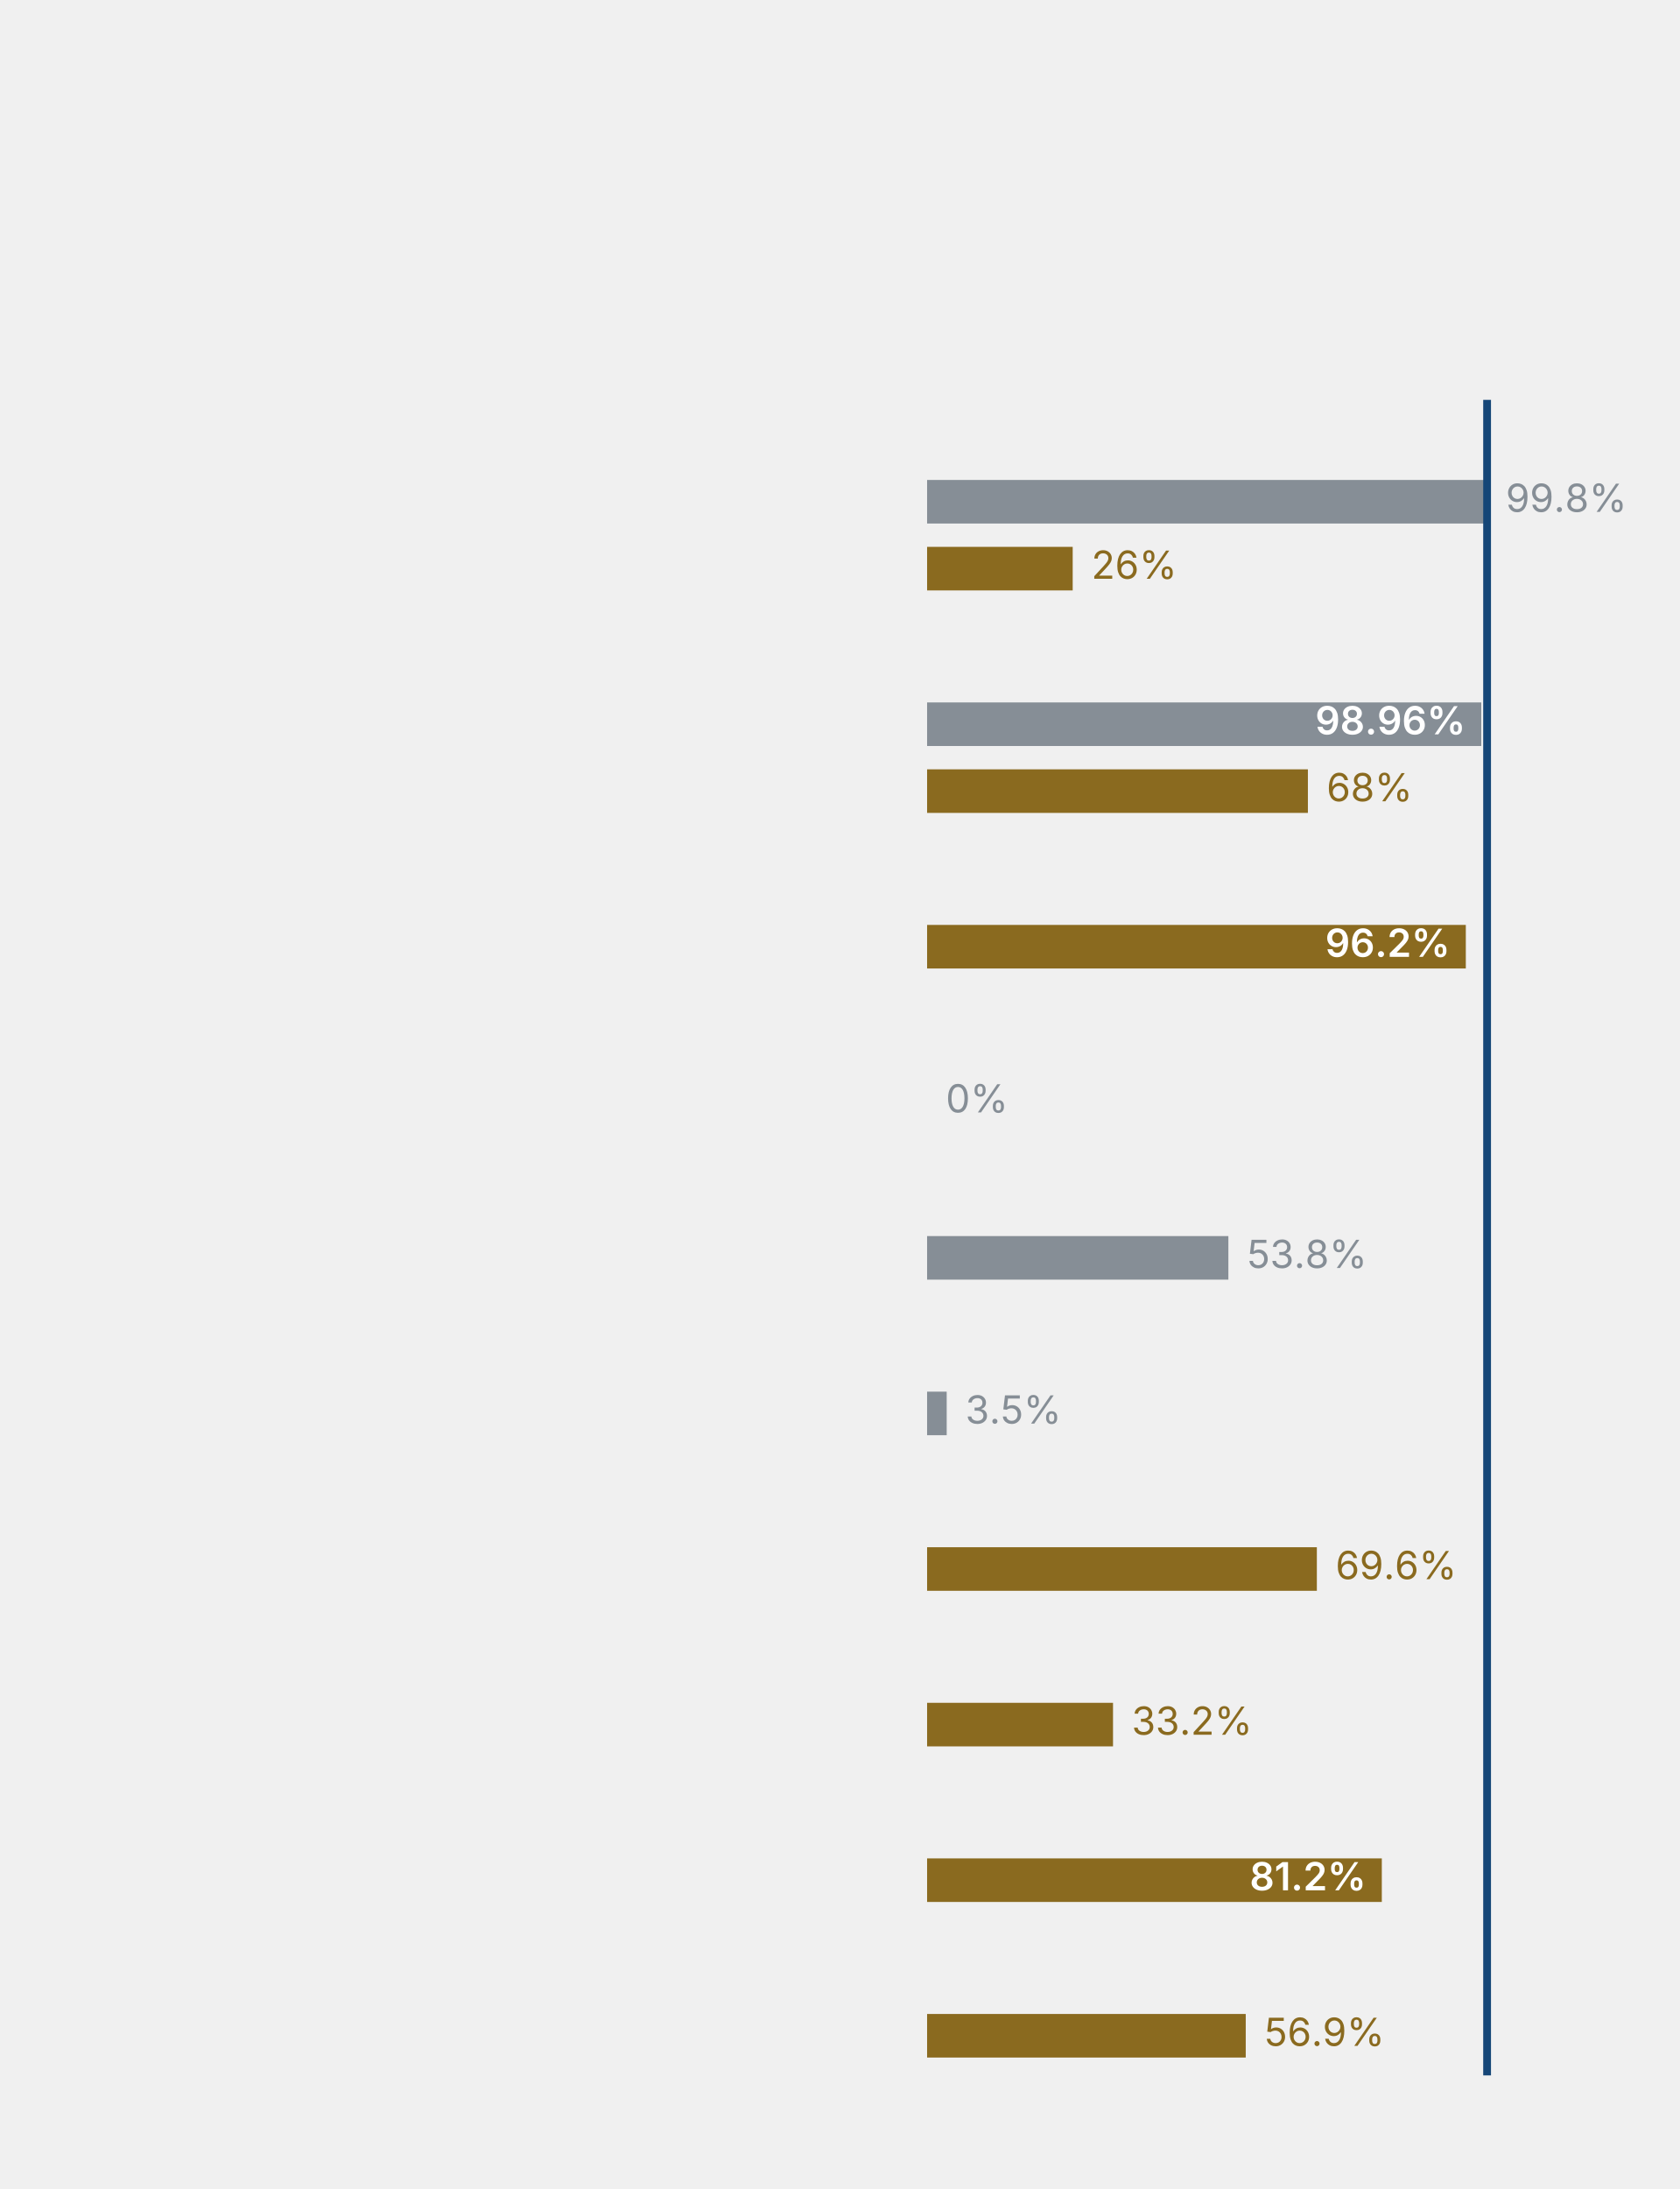
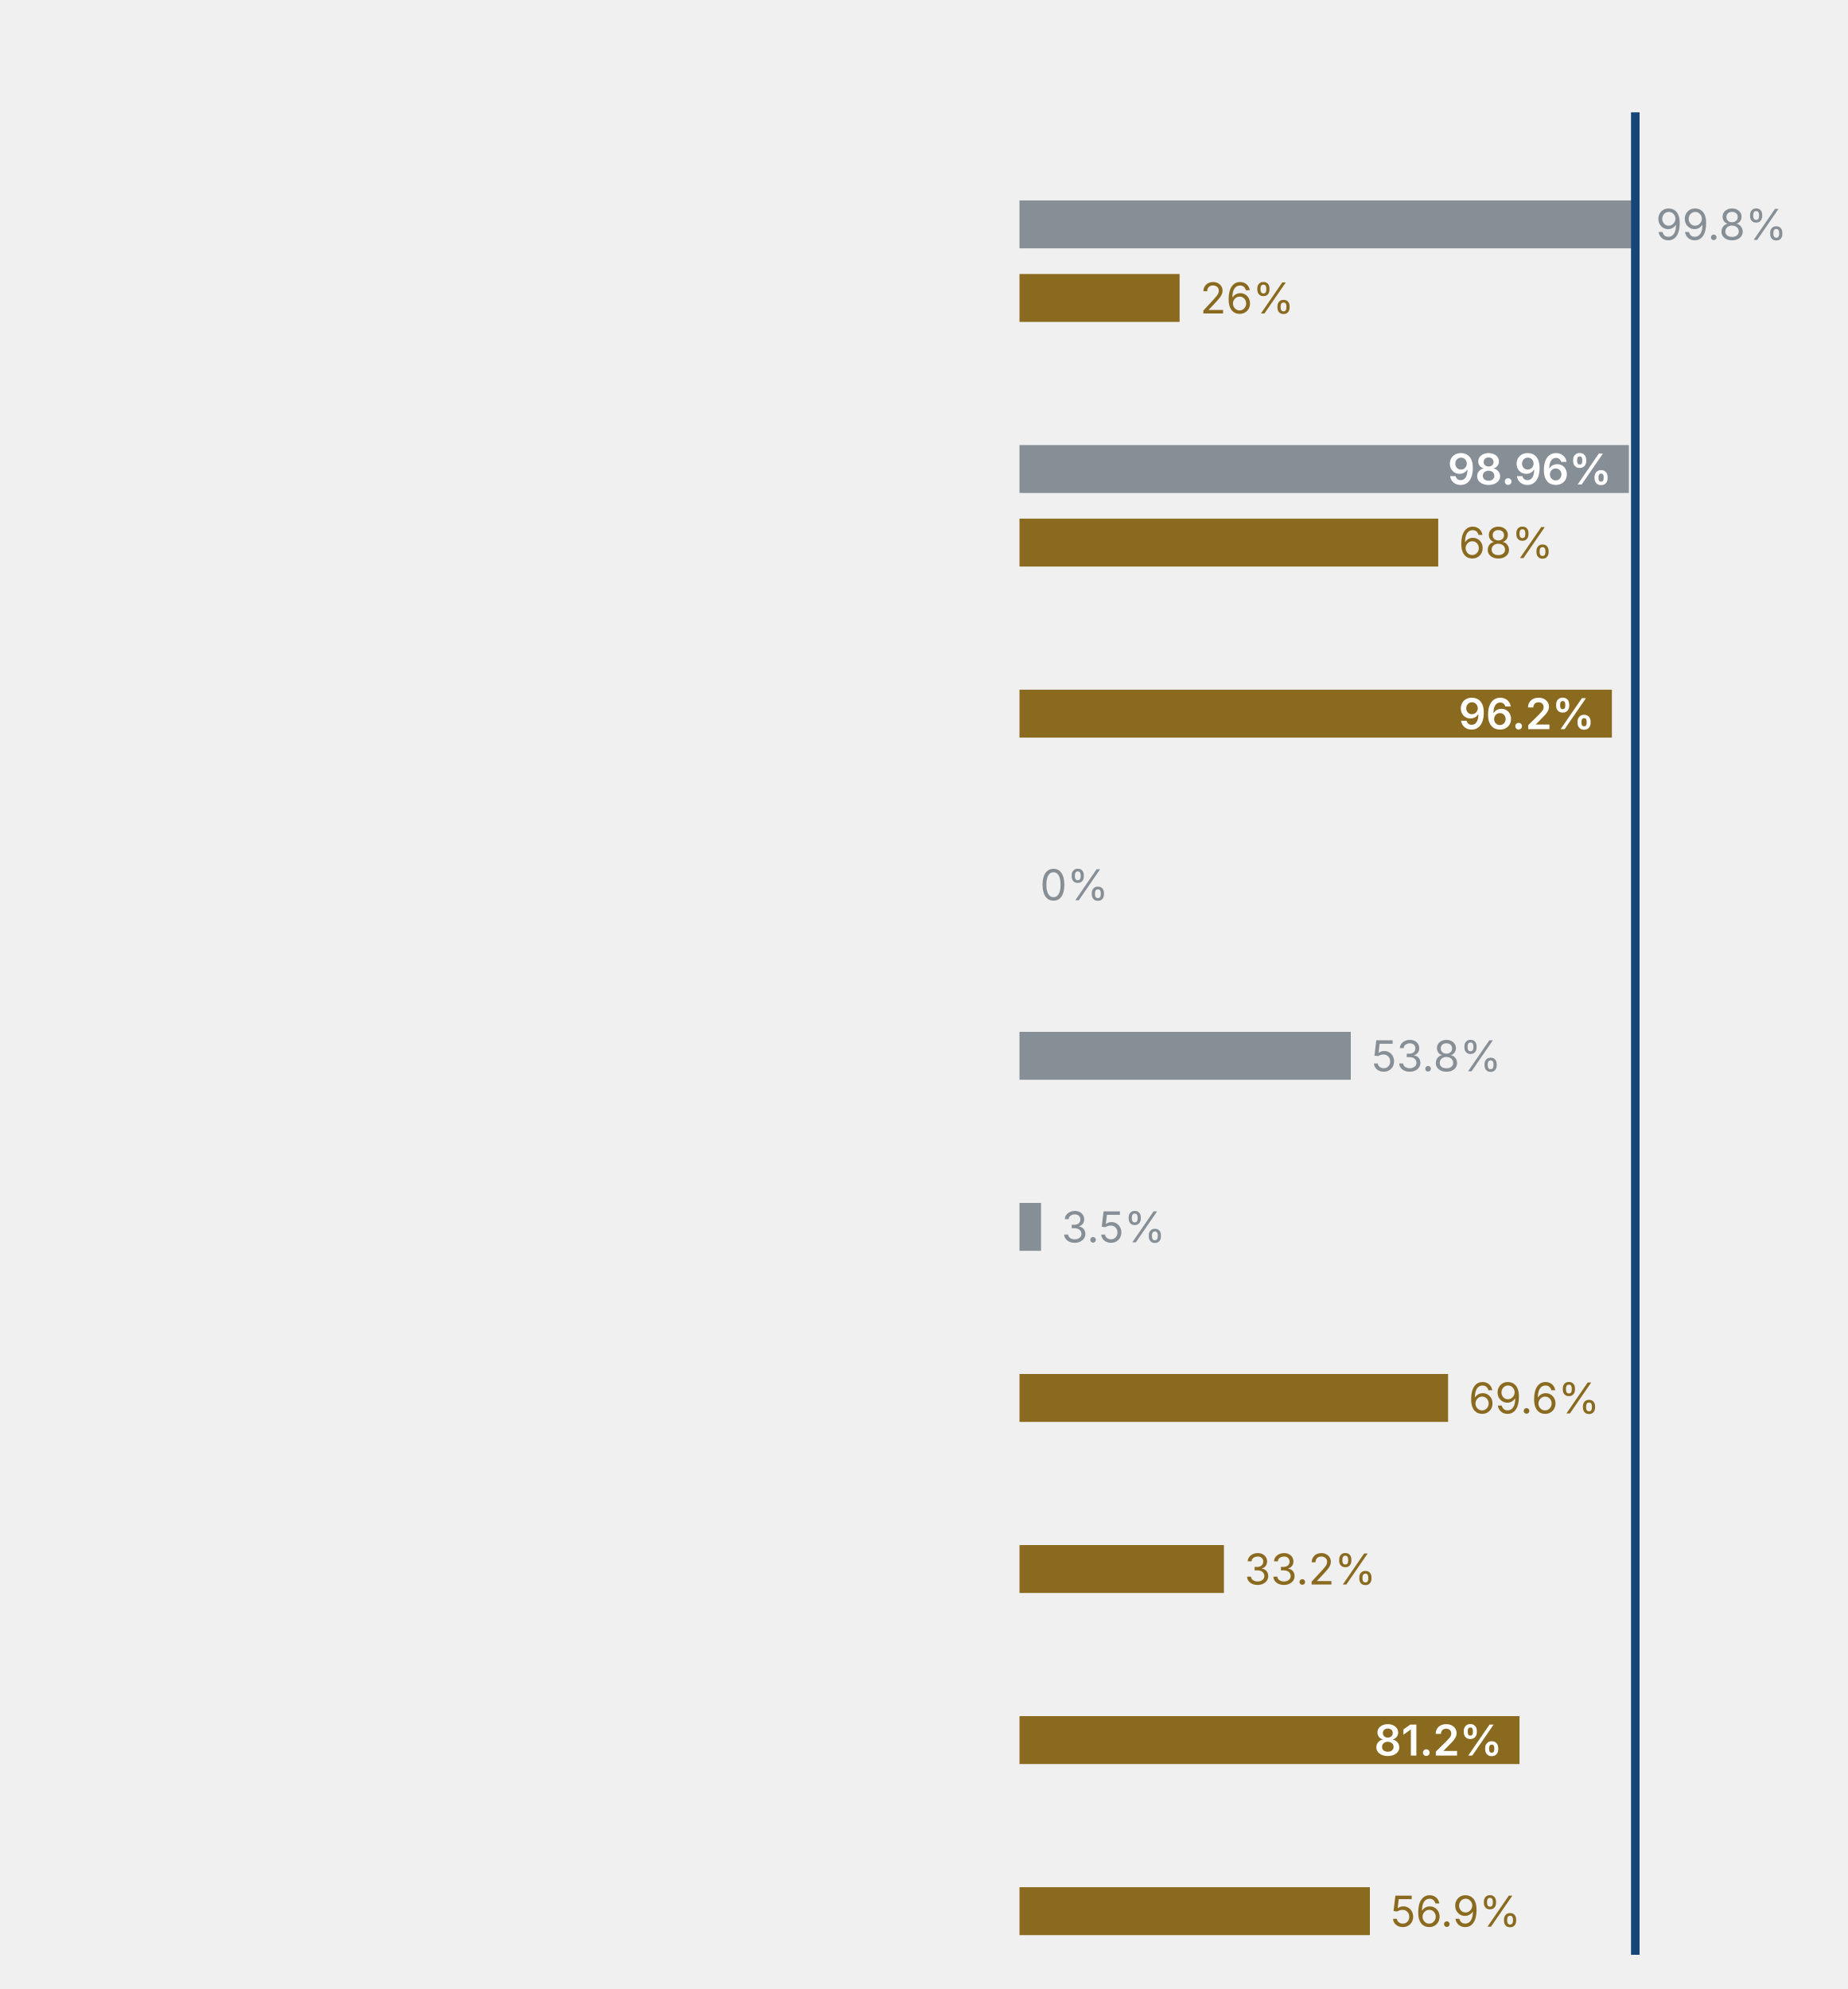
- <svg xmlns="http://www.w3.org/2000/svg" xmlns:xlink="http://www.w3.org/1999/xlink" width="388.8pt" height="506.52pt" viewBox="0 0 388.8 506.52" version="1.1">
+ <svg xmlns="http://www.w3.org/2000/svg" xmlns:xlink="http://www.w3.org/1999/xlink" width="388.8pt" height="418.56pt" viewBox="0 0 388.8 418.56" version="1.1">
  <defs>
    <style type="text/css">*{stroke-linejoin: round; stroke-linecap: butt}</style>
  </defs>
  <g id="figure_1">
    <g id="patch_1">
-       <path d="M 0 506.52  L 388.8 506.52  L 388.8 0  L 0 0  L 0 506.52  z " style="fill: none" />
+       <path d="M 0 418.56  L 388.8 418.56  L 388.8 0  L 0 0  L 0 418.56  z " style="fill: none" />
    </g>
    <g id="axes_1">
      <g id="data">
-         <path d="M 214.56 121.14  L 343.901 121.14  L 343.901 111.06  L 214.56 111.06  z " clip-path="url(#p91c4ea4ad4)" style="fill: #868e96" />
+         <path d="M 214.56 52.26  L 343.901 52.26  L 343.901 42.18  L 214.56 42.18  z " clip-path="url(#pe06c541972)" style="fill: #868e96" />
      </g>
      <g id="data">
-         <path d="M 214.56 136.62  L 248.256 136.62  L 248.256 126.54  L 214.56 126.54  z " clip-path="url(#p91c4ea4ad4)" style="fill: #8a6a1f" />
+         <path d="M 214.56 67.74  L 248.256 67.74  L 248.256 57.66  L 214.56 57.66  z " clip-path="url(#pe06c541972)" style="fill: #8a6a1f" />
      </g>
      <g id="data">
-         <path d="M 214.56 172.62  L 342.812 172.62  L 342.812 162.54  L 214.56 162.54  z " clip-path="url(#p91c4ea4ad4)" style="fill: #868e96" />
+         <path d="M 214.56 103.74  L 342.812 103.74  L 342.812 93.66  L 214.56 93.66  z " clip-path="url(#pe06c541972)" style="fill: #868e96" />
      </g>
      <g id="data">
-         <path d="M 214.56 188.1  L 302.688 188.1  L 302.688 178.02  L 214.56 178.02  z " clip-path="url(#p91c4ea4ad4)" style="fill: #8a6a1f" />
+         <path d="M 214.56 119.22  L 302.688 119.22  L 302.688 109.14  L 214.56 109.14  z " clip-path="url(#pe06c541972)" style="fill: #8a6a1f" />
      </g>
      <g id="data">
-         <path d="M 214.56 224.1  L 339.235 224.1  L 339.235 214.02  L 214.56 214.02  z " clip-path="url(#p91c4ea4ad4)" style="fill: #8a6a1f" />
+         <path d="M 214.56 155.22  L 339.235 155.22  L 339.235 145.14  L 214.56 145.14  z " clip-path="url(#pe06c541972)" style="fill: #8a6a1f" />
      </g>
      <g id="data">
-         <path d="M 214.56 260.1  L 214.56 260.1  L 214.56 250.02  L 214.56 250.02  z " clip-path="url(#p91c4ea4ad4)" style="fill: #868e96" />
+         <path d="M 214.56 191.22  L 214.56 191.22  L 214.56 181.14  L 214.56 181.14  z " clip-path="url(#pe06c541972)" style="fill: #868e96" />
      </g>
      <g id="data">
-         <path d="M 214.56 296.1  L 284.285 296.1  L 284.285 286.02  L 214.56 286.02  z " clip-path="url(#p91c4ea4ad4)" style="fill: #868e96" />
+         <path d="M 214.56 227.22  L 284.285 227.22  L 284.285 217.14  L 214.56 217.14  z " clip-path="url(#pe06c541972)" style="fill: #868e96" />
      </g>
      <g id="data">
-         <path d="M 214.56 332.1  L 219.096 332.1  L 219.096 322.02  L 214.56 322.02  z " clip-path="url(#p91c4ea4ad4)" style="fill: #868e96" />
+         <path d="M 214.56 263.22  L 219.096 263.22  L 219.096 253.14  L 214.56 253.14  z " clip-path="url(#pe06c541972)" style="fill: #868e96" />
      </g>
      <g id="data">
-         <path d="M 214.56 368.1  L 304.762 368.1  L 304.762 358.02  L 214.56 358.02  z " clip-path="url(#p91c4ea4ad4)" style="fill: #8a6a1f" />
+         <path d="M 214.56 299.22  L 304.762 299.22  L 304.762 289.14  L 214.56 289.14  z " clip-path="url(#pe06c541972)" style="fill: #8a6a1f" />
      </g>
      <g id="data">
-         <path d="M 214.56 404.1  L 257.587 404.1  L 257.587 394.02  L 214.56 394.02  z " clip-path="url(#p91c4ea4ad4)" style="fill: #8a6a1f" />
+         <path d="M 214.56 335.22  L 257.587 335.22  L 257.587 325.14  L 214.56 325.14  z " clip-path="url(#pe06c541972)" style="fill: #8a6a1f" />
      </g>
      <g id="data">
-         <path d="M 214.56 440.1  L 319.795 440.1  L 319.795 430.02  L 214.56 430.02  z " clip-path="url(#p91c4ea4ad4)" style="fill: #8a6a1f" />
+         <path d="M 214.56 371.22  L 319.795 371.22  L 319.795 361.14  L 214.56 361.14  z " clip-path="url(#pe06c541972)" style="fill: #8a6a1f" />
      </g>
      <g id="data">
-         <path d="M 214.56 476.1  L 288.302 476.1  L 288.302 466.02  L 214.56 466.02  z " clip-path="url(#p91c4ea4ad4)" style="fill: #8a6a1f" />
+         <path d="M 214.56 407.22  L 288.302 407.22  L 288.302 397.14  L 214.56 397.14  z " clip-path="url(#pe06c541972)" style="fill: #8a6a1f" />
      </g>
      <g id="data">
-         <g style="fill: #868e96" transform="translate(348.48 118.4471) scale(0.08968 -0.08968)">
+         <g style="fill: #868e96" transform="translate(348.48 50.48191) scale(0.08968 -0.08968)">
          <defs>
-             <path id="Inter-Regular-39" d="M 1884 -63  Q 1488 -63 1178 93  Q 869 250 672 531  Q 475 813 419 1184  L 1006 1184  Q 1078 875 1297 669  Q 1516 463 1884 463  Q 2416 463 2723 927  Q 3031 1391 3031 2238  L 2994 2238  Q 2806 1953 2509 1784  Q 2213 1616 1847 1616  Q 1447 1616 1112 1814  Q 778 2013 579 2361  Q 381 2709 381 3156  Q 381 3591 578 3948  Q 775 4306 1129 4517  Q 1484 4728 1963 4719  Q 2250 4716 2537 4608  Q 2825 4500 3062 4253  Q 3300 4006 3444 3581  Q 3588 3156 3588 2513  Q 3588 1278 3131 607  Q 2675 -63 1884 -63  z M 1934 2134  Q 2219 2134 2447 2279  Q 2675 2425 2811 2662  Q 2947 2900 2947 3172  Q 2947 3441 2817 3673  Q 2688 3906 2464 4051  Q 2241 4197 1953 4197  Q 1672 4197 1448 4058  Q 1225 3919 1094 3683  Q 963 3447 963 3159  Q 963 2875 1089 2642  Q 1216 2409 1434 2271  Q 1653 2134 1934 2134  z " transform="scale(0.015625)" />
-             <path id="Inter-Regular-2e" d="M 922 -41  Q 747 -41 623 82  Q 500 206 500 381  Q 500 556 623 679  Q 747 803 922 803  Q 1097 803 1220 679  Q 1344 556 1344 381  Q 1344 206 1220 82  Q 1097 -41 922 -41  z " transform="scale(0.015625)" />
-             <path id="Inter-Regular-38" d="M 1978 -63  Q 1506 -63 1145 104  Q 784 272 582 565  Q 381 859 381 1238  Q 381 1531 500 1782  Q 619 2034 825 2203  Q 1031 2372 1291 2419  L 1291 2444  Q 950 2531 750 2822  Q 550 3113 550 3481  Q 550 3838 734 4117  Q 919 4397 1241 4558  Q 1563 4719 1978 4719  Q 2388 4719 2709 4558  Q 3031 4397 3217 4117  Q 3403 3838 3403 3481  Q 3403 3113 3201 2822  Q 3000 2531 2669 2444  L 2669 2419  Q 2922 2372 3128 2203  Q 3334 2034 3456 1782  Q 3578 1531 3578 1238  Q 3578 859 3373 565  Q 3169 272 2808 104  Q 2447 -63 1978 -63  z M 1978 453  Q 2441 453 2712 676  Q 2984 900 2984 1269  Q 2984 1528 2853 1726  Q 2722 1925 2494 2039  Q 2266 2153 1978 2153  Q 1538 2153 1252 1904  Q 966 1656 966 1269  Q 966 900 1236 676  Q 1506 453 1978 453  z M 1978 2650  Q 2347 2650 2587 2867  Q 2828 3084 2828 3438  Q 2828 3788 2593 3997  Q 2359 4206 1978 4206  Q 1591 4206 1358 3997  Q 1125 3788 1125 3438  Q 1125 3084 1362 2867  Q 1600 2650 1978 2650  z " transform="scale(0.015625)" />
-             <path id="Inter-Regular-25" d="M 4656 -91  Q 4359 -91 4154 39  Q 3950 169 3845 384  Q 3741 600 3741 856  L 3741 1100  Q 3741 1356 3847 1570  Q 3953 1784 4158 1914  Q 4363 2044 4656 2044  Q 4956 2044 5159 1914  Q 5363 1784 5464 1570  Q 5566 1356 5566 1100  L 5566 856  Q 5566 600 5461 384  Q 5356 169 5154 39  Q 4953 -91 4656 -91  z M 1634 2597  Q 1338 2597 1133 2726  Q 928 2856 823 3072  Q 719 3288 719 3544  L 719 3788  Q 719 4044 825 4258  Q 931 4472 1136 4601  Q 1341 4731 1634 4731  Q 1934 4731 2136 4601  Q 2338 4472 2441 4258  Q 2544 4044 2544 3788  L 2544 3544  Q 2544 3288 2439 3072  Q 2334 2856 2132 2726  Q 1931 2597 1634 2597  z M 1263 0  L 4463 4656  L 4991 4656  L 1791 0  L 1263 0  z M 4656 319  Q 4894 319 4991 483  Q 5088 647 5088 856  L 5088 1100  Q 5088 1306 4994 1472  Q 4900 1638 4656 1638  Q 4422 1638 4320 1472  Q 4219 1306 4219 1100  L 4219 856  Q 4219 647 4317 483  Q 4416 319 4656 319  z M 1634 3006  Q 1872 3006 1969 3170  Q 2066 3334 2066 3544  L 2066 3788  Q 2066 3994 1972 4159  Q 1878 4325 1634 4325  Q 1400 4325 1298 4159  Q 1197 3994 1197 3788  L 1197 3544  Q 1197 3334 1295 3170  Q 1394 3006 1634 3006  z " transform="scale(0.015625)" />
+             <path id="Inter-Regular-548" d="M 1884 -63  Q 1488 -63 1178 93  Q 869 250 672 531  Q 475 813 419 1184  L 1006 1184  Q 1078 875 1297 669  Q 1516 463 1884 463  Q 2416 463 2723 927  Q 3031 1391 3031 2238  L 2994 2238  Q 2806 1953 2509 1784  Q 2213 1616 1847 1616  Q 1447 1616 1112 1814  Q 778 2013 579 2361  Q 381 2709 381 3156  Q 381 3591 578 3948  Q 775 4306 1129 4517  Q 1484 4728 1963 4719  Q 2250 4716 2537 4608  Q 2825 4500 3062 4253  Q 3300 4006 3444 3581  Q 3588 3156 3588 2513  Q 3588 1278 3131 607  Q 2675 -63 1884 -63  z M 1934 2134  Q 2219 2134 2447 2279  Q 2675 2425 2811 2662  Q 2947 2900 2947 3172  Q 2947 3441 2817 3673  Q 2688 3906 2464 4051  Q 2241 4197 1953 4197  Q 1672 4197 1448 4058  Q 1225 3919 1094 3683  Q 963 3447 963 3159  Q 963 2875 1089 2642  Q 1216 2409 1434 2271  Q 1653 2134 1934 2134  z " transform="scale(0.015625)" />
+             <path id="Inter-Regular-5de" d="M 922 -41  Q 747 -41 623 82  Q 500 206 500 381  Q 500 556 623 679  Q 747 803 922 803  Q 1097 803 1220 679  Q 1344 556 1344 381  Q 1344 206 1220 82  Q 1097 -41 922 -41  z " transform="scale(0.015625)" />
+             <path id="Inter-Regular-547" d="M 1978 -63  Q 1506 -63 1145 104  Q 784 272 582 565  Q 381 859 381 1238  Q 381 1531 500 1782  Q 619 2034 825 2203  Q 1031 2372 1291 2419  L 1291 2444  Q 950 2531 750 2822  Q 550 3113 550 3481  Q 550 3838 734 4117  Q 919 4397 1241 4558  Q 1563 4719 1978 4719  Q 2388 4719 2709 4558  Q 3031 4397 3217 4117  Q 3403 3838 3403 3481  Q 3403 3113 3201 2822  Q 3000 2531 2669 2444  L 2669 2419  Q 2922 2372 3128 2203  Q 3334 2034 3456 1782  Q 3578 1531 3578 1238  Q 3578 859 3373 565  Q 3169 272 2808 104  Q 2447 -63 1978 -63  z M 1978 453  Q 2441 453 2712 676  Q 2984 900 2984 1269  Q 2984 1528 2853 1726  Q 2722 1925 2494 2039  Q 2266 2153 1978 2153  Q 1538 2153 1252 1904  Q 966 1656 966 1269  Q 966 900 1236 676  Q 1506 453 1978 453  z M 1978 2650  Q 2347 2650 2587 2867  Q 2828 3084 2828 3438  Q 2828 3788 2593 3997  Q 2359 4206 1978 4206  Q 1591 4206 1358 3997  Q 1125 3788 1125 3438  Q 1125 3084 1362 2867  Q 1600 2650 1978 2650  z " transform="scale(0.015625)" />
+             <path id="Inter-Regular-6d0" d="M 4656 -91  Q 4359 -91 4154 39  Q 3950 169 3845 384  Q 3741 600 3741 856  L 3741 1100  Q 3741 1356 3847 1570  Q 3953 1784 4158 1914  Q 4363 2044 4656 2044  Q 4956 2044 5159 1914  Q 5363 1784 5464 1570  Q 5566 1356 5566 1100  L 5566 856  Q 5566 600 5461 384  Q 5356 169 5154 39  Q 4953 -91 4656 -91  z M 1634 2597  Q 1338 2597 1133 2726  Q 928 2856 823 3072  Q 719 3288 719 3544  L 719 3788  Q 719 4044 825 4258  Q 931 4472 1136 4601  Q 1341 4731 1634 4731  Q 1934 4731 2136 4601  Q 2338 4472 2441 4258  Q 2544 4044 2544 3788  L 2544 3544  Q 2544 3288 2439 3072  Q 2334 2856 2132 2726  Q 1931 2597 1634 2597  z M 1263 0  L 4463 4656  L 4991 4656  L 1791 0  L 1263 0  z M 4656 319  Q 4894 319 4991 483  Q 5088 647 5088 856  L 5088 1100  Q 5088 1306 4994 1472  Q 4900 1638 4656 1638  Q 4422 1638 4320 1472  Q 4219 1306 4219 1100  L 4219 856  Q 4219 647 4317 483  Q 4416 319 4656 319  z M 1634 3006  Q 1872 3006 1969 3170  Q 2066 3334 2066 3544  L 2066 3788  Q 2066 3994 1972 4159  Q 1878 4325 1634 4325  Q 1400 4325 1298 4159  Q 1197 3994 1197 3788  L 1197 3544  Q 1197 3334 1295 3170  Q 1394 3006 1634 3006  z " transform="scale(0.015625)" />
          </defs>
-           <use xlink:href="#Inter-Regular-39" />
-           <use xlink:href="#Inter-Regular-39" transform="translate(62.01172 0)" />
-           <use xlink:href="#Inter-Regular-2e" transform="translate(124.0234 0)" />
-           <use xlink:href="#Inter-Regular-38" transform="translate(152.832 0)" />
-           <use xlink:href="#Inter-Regular-25" transform="translate(214.6973 0)" />
+           <use xlink:href="#Inter-Regular-548" />
+           <use xlink:href="#Inter-Regular-548" transform="translate(62.01562 0)" />
+           <use xlink:href="#Inter-Regular-5de" transform="translate(121.5 0)" />
+           <use xlink:href="#Inter-Regular-547" transform="translate(148.0625 0)" />
+           <use xlink:href="#Inter-Regular-6d0" transform="translate(209.9219 0)" />
        </g>
      </g>
      <g id="data">
-         <g style="fill: #8a6a1f" transform="translate(252.576 133.9271) scale(0.08968 -0.08968)">
+         <g style="fill: #8a6a1f" transform="translate(252.576 65.96191) scale(0.08968 -0.08968)">
          <defs>
-             <path id="Inter-Regular-32" d="M 481 0  L 481 428  L 2028 2106  Q 2288 2388 2459 2600  Q 2631 2813 2718 3005  Q 2806 3197 2806 3413  Q 2806 3778 2554 3990  Q 2303 4203 1931 4203  Q 1534 4203 1298 3965  Q 1063 3728 1063 3334  L 494 3334  Q 494 3747 684 4059  Q 875 4372 1203 4545  Q 1531 4719 1947 4719  Q 2363 4719 2683 4545  Q 3003 4372 3186 4078  Q 3369 3784 3369 3419  Q 3369 3166 3278 2927  Q 3188 2688 2959 2384  Q 2731 2081 2319 1644  L 1300 559  L 1300 522  L 3447 522  L 3447 0  L 481 0  z " transform="scale(0.015625)" />
-             <path id="Inter-Regular-36" d="M 2019 -63  Q 1728 -63 1437 43  Q 1147 150 908 400  Q 669 650 525 1078  Q 381 1506 381 2150  Q 381 3378 840 4048  Q 1300 4719 2091 4719  Q 2481 4719 2790 4562  Q 3100 4406 3297 4128  Q 3494 3850 3550 3484  L 2969 3484  Q 2891 3788 2672 3991  Q 2453 4194 2091 4194  Q 1553 4194 1248 3730  Q 944 3266 944 2425  L 981 2425  Q 1169 2716 1467 2880  Q 1766 3044 2128 3044  Q 2528 3044 2859 2847  Q 3191 2650 3389 2301  Q 3588 1953 3588 1503  Q 3588 1069 3394 714  Q 3200 359 2847 148  Q 2494 -63 2019 -63  z M 2019 459  Q 2300 459 2525 600  Q 2750 741 2881 977  Q 3013 1213 3013 1503  Q 3013 1788 2886 2020  Q 2759 2253 2537 2390  Q 2316 2528 2034 2528  Q 1753 2528 1525 2384  Q 1297 2241 1162 2005  Q 1028 1769 1028 1497  Q 1028 1222 1156 986  Q 1284 750 1509 604  Q 1734 459 2019 459  z " transform="scale(0.015625)" />
+             <path id="Inter-Regular-53f" d="M 481 0  L 481 428  L 2028 2106  Q 2288 2388 2459 2600  Q 2631 2813 2718 3005  Q 2806 3197 2806 3413  Q 2806 3778 2554 3990  Q 2303 4203 1931 4203  Q 1534 4203 1298 3965  Q 1063 3728 1063 3334  L 494 3334  Q 494 3747 684 4059  Q 875 4372 1203 4545  Q 1531 4719 1947 4719  Q 2363 4719 2683 4545  Q 3003 4372 3186 4078  Q 3369 3784 3369 3419  Q 3369 3166 3278 2927  Q 3188 2688 2959 2384  Q 2731 2081 2319 1644  L 1300 559  L 1300 522  L 3447 522  L 3447 0  L 481 0  z " transform="scale(0.015625)" />
+             <path id="Inter-Regular-545" d="M 2019 -63  Q 1728 -63 1437 43  Q 1147 150 908 400  Q 669 650 525 1078  Q 381 1506 381 2150  Q 381 3378 840 4048  Q 1300 4719 2091 4719  Q 2481 4719 2790 4562  Q 3100 4406 3297 4128  Q 3494 3850 3550 3484  L 2969 3484  Q 2891 3788 2672 3991  Q 2453 4194 2091 4194  Q 1553 4194 1248 3730  Q 944 3266 944 2425  L 981 2425  Q 1169 2716 1467 2880  Q 1766 3044 2128 3044  Q 2528 3044 2859 2847  Q 3191 2650 3389 2301  Q 3588 1953 3588 1503  Q 3588 1069 3394 714  Q 3200 359 2847 148  Q 2494 -63 2019 -63  z M 2019 459  Q 2300 459 2525 600  Q 2750 741 2881 977  Q 3013 1213 3013 1503  Q 3013 1788 2886 2020  Q 2759 2253 2537 2390  Q 2316 2528 2034 2528  Q 1753 2528 1525 2384  Q 1297 2241 1162 2005  Q 1028 1769 1028 1497  Q 1028 1222 1156 986  Q 1284 750 1509 604  Q 1734 459 2019 459  z " transform="scale(0.015625)" />
          </defs>
-           <use xlink:href="#Inter-Regular-32" />
-           <use xlink:href="#Inter-Regular-36" transform="translate(60.98633 0)" />
-           <use xlink:href="#Inter-Regular-25" transform="translate(122.998 0)" />
+           <use xlink:href="#Inter-Regular-53f" />
+           <use xlink:href="#Inter-Regular-545" transform="translate(60.98438 0)" />
+           <use xlink:href="#Inter-Regular-6d0" transform="translate(123 0)" />
        </g>
      </g>
      <g id="data">
-         <g style="fill: #8a6a1f" transform="translate(307.008 185.4071) scale(0.08968 -0.08968)">
-           <use xlink:href="#Inter-Regular-36" />
-           <use xlink:href="#Inter-Regular-38" transform="translate(62.01172 0)" />
-           <use xlink:href="#Inter-Regular-25" transform="translate(123.877 0)" />
+         <g style="fill: #8a6a1f" transform="translate(307.008 117.4419) scale(0.08968 -0.08968)">
+           <use xlink:href="#Inter-Regular-545" />
+           <use xlink:href="#Inter-Regular-547" transform="translate(62.01562 0)" />
+           <use xlink:href="#Inter-Regular-6d0" transform="translate(123.875 0)" />
        </g>
      </g>
      <g id="data">
-         <g style="fill: #868e96" transform="translate(218.88 257.4071) scale(0.08968 -0.08968)">
+         <g style="fill: #868e96" transform="translate(218.88 189.4419) scale(0.08968 -0.08968)">
          <defs>
-             <path id="Inter-Regular-30" d="M 2019 -63  Q 1241 -63 811 562  Q 381 1188 381 2325  Q 381 3456 814 4087  Q 1247 4719 2019 4719  Q 2794 4719 3225 4087  Q 3656 3456 3656 2325  Q 3656 1188 3228 562  Q 2800 -63 2019 -63  z M 2019 456  Q 2531 456 2807 948  Q 3084 1441 3084 2325  Q 3084 3216 2807 3709  Q 2531 4203 2019 4203  Q 1509 4203 1231 3708  Q 953 3213 953 2325  Q 953 1441 1231 948  Q 1509 456 2019 456  z " transform="scale(0.015625)" />
+             <path id="Inter-Regular-53d" d="M 2019 -63  Q 1241 -63 811 562  Q 381 1188 381 2325  Q 381 3456 814 4087  Q 1247 4719 2019 4719  Q 2794 4719 3225 4087  Q 3656 3456 3656 2325  Q 3656 1188 3228 562  Q 2800 -63 2019 -63  z M 2019 456  Q 2531 456 2807 948  Q 3084 1441 3084 2325  Q 3084 3216 2807 3709  Q 2531 4203 2019 4203  Q 1509 4203 1231 3708  Q 953 3213 953 2325  Q 953 1441 1231 948  Q 1509 456 2019 456  z " transform="scale(0.015625)" />
          </defs>
-           <use xlink:href="#Inter-Regular-30" />
-           <use xlink:href="#Inter-Regular-25" transform="translate(63.08594 0)" />
+           <use xlink:href="#Inter-Regular-53d" />
+           <use xlink:href="#Inter-Regular-6d0" transform="translate(63.09375 0)" />
        </g>
      </g>
      <g id="data">
-         <g style="fill: #868e96" transform="translate(288.6048 293.4071) scale(0.08968 -0.08968)">
+         <g style="fill: #868e96" transform="translate(288.6048 225.4419) scale(0.08968 -0.08968)">
          <defs>
-             <path id="Inter-Regular-35" d="M 1863 -63  Q 1453 -63 1128 98  Q 803 259 609 539  Q 416 819 400 1175  L 975 1175  Q 1003 863 1258 661  Q 1513 459 1863 459  Q 2144 459 2364 590  Q 2584 722 2709 953  Q 2834 1184 2834 1478  Q 2834 1778 2703 2015  Q 2572 2253 2345 2389  Q 2119 2525 1825 2525  Q 1609 2525 1387 2456  Q 1166 2388 1028 2281  L 472 2350  L 747 4656  L 3197 4656  L 3197 4134  L 1247 4134  L 1088 2775  L 1113 2775  Q 1256 2894 1475 2970  Q 1694 3047 1934 3047  Q 2363 3047 2697 2845  Q 3031 2644 3223 2291  Q 3416 1938 3416 1488  Q 3416 1041 3214 691  Q 3013 341 2663 139  Q 2313 -63 1863 -63  z " transform="scale(0.015625)" />
-             <path id="Inter-Regular-33" d="M 1984 -63  Q 1528 -63 1175 93  Q 822 250 614 528  Q 406 806 391 1175  L 991 1175  Q 1016 844 1297 651  Q 1578 459 1975 459  Q 2413 459 2698 684  Q 2984 909 2984 1272  Q 2984 1650 2703 1889  Q 2422 2128 1903 2128  L 1525 2128  L 1525 2644  L 1903 2644  Q 2313 2644 2567 2861  Q 2822 3078 2822 3438  Q 2822 3784 2597 3993  Q 2372 4203 1991 4203  Q 1753 4203 1545 4117  Q 1338 4031 1205 3872  Q 1072 3713 1063 3484  L 491 3484  Q 503 3850 709 4128  Q 916 4406 1255 4562  Q 1594 4719 2003 4719  Q 2438 4719 2752 4544  Q 3066 4369 3234 4084  Q 3403 3800 3403 3469  Q 3403 3075 3195 2800  Q 2988 2525 2631 2419  L 2631 2381  Q 3078 2309 3325 2007  Q 3572 1706 3572 1266  Q 3572 884 3365 584  Q 3159 284 2800 110  Q 2441 -63 1984 -63  z " transform="scale(0.015625)" />
+             <path id="Inter-Regular-543" d="M 1863 -63  Q 1453 -63 1128 98  Q 803 259 609 539  Q 416 819 400 1175  L 975 1175  Q 1003 863 1258 661  Q 1513 459 1863 459  Q 2144 459 2364 590  Q 2584 722 2709 953  Q 2834 1184 2834 1478  Q 2834 1778 2703 2015  Q 2572 2253 2345 2389  Q 2119 2525 1825 2525  Q 1609 2525 1387 2456  Q 1166 2388 1028 2281  L 472 2350  L 747 4656  L 3197 4656  L 3197 4134  L 1247 4134  L 1088 2775  L 1113 2775  Q 1256 2894 1475 2970  Q 1694 3047 1934 3047  Q 2363 3047 2697 2845  Q 3031 2644 3223 2291  Q 3416 1938 3416 1488  Q 3416 1041 3214 691  Q 3013 341 2663 139  Q 2313 -63 1863 -63  z " transform="scale(0.015625)" />
+             <path id="Inter-Regular-541" d="M 1984 -63  Q 1528 -63 1175 93  Q 822 250 614 528  Q 406 806 391 1175  L 991 1175  Q 1016 844 1297 651  Q 1578 459 1975 459  Q 2413 459 2698 684  Q 2984 909 2984 1272  Q 2984 1650 2703 1889  Q 2422 2128 1903 2128  L 1525 2128  L 1525 2644  L 1903 2644  Q 2313 2644 2567 2861  Q 2822 3078 2822 3438  Q 2822 3784 2597 3993  Q 2372 4203 1991 4203  Q 1753 4203 1545 4117  Q 1338 4031 1205 3872  Q 1072 3713 1063 3484  L 491 3484  Q 503 3850 709 4128  Q 916 4406 1255 4562  Q 1594 4719 2003 4719  Q 2438 4719 2752 4544  Q 3066 4369 3234 4084  Q 3403 3800 3403 3469  Q 3403 3075 3195 2800  Q 2988 2525 2631 2419  L 2631 2381  Q 3078 2309 3325 2007  Q 3572 1706 3572 1266  Q 3572 884 3365 584  Q 3159 284 2800 110  Q 2441 -63 1984 -63  z " transform="scale(0.015625)" />
          </defs>
-           <use xlink:href="#Inter-Regular-35" />
-           <use xlink:href="#Inter-Regular-33" transform="translate(59.32617 0)" />
-           <use xlink:href="#Inter-Regular-2e" transform="translate(121.0938 0)" />
-           <use xlink:href="#Inter-Regular-38" transform="translate(149.9023 0)" />
-           <use xlink:href="#Inter-Regular-25" transform="translate(211.7676 0)" />
+           <use xlink:href="#Inter-Regular-543" />
+           <use xlink:href="#Inter-Regular-541" transform="translate(59.32812 0)" />
+           <use xlink:href="#Inter-Regular-5de" transform="translate(118.8438 0)" />
+           <use xlink:href="#Inter-Regular-547" transform="translate(145.4062 0)" />
+           <use xlink:href="#Inter-Regular-6d0" transform="translate(207.2656 0)" />
        </g>
      </g>
      <g id="data">
-         <g style="fill: #868e96" transform="translate(223.416 329.4071) scale(0.08968 -0.08968)">
-           <use xlink:href="#Inter-Regular-33" />
-           <use xlink:href="#Inter-Regular-2e" transform="translate(61.76758 0)" />
-           <use xlink:href="#Inter-Regular-35" transform="translate(90.57617 0)" />
-           <use xlink:href="#Inter-Regular-25" transform="translate(149.9023 0)" />
+         <g style="fill: #868e96" transform="translate(223.416 261.4419) scale(0.08968 -0.08968)">
+           <use xlink:href="#Inter-Regular-541" />
+           <use xlink:href="#Inter-Regular-5de" transform="translate(59.51562 0)" />
+           <use xlink:href="#Inter-Regular-543" transform="translate(86.90625 0)" />
+           <use xlink:href="#Inter-Regular-6d0" transform="translate(146.2344 0)" />
        </g>
      </g>
      <g id="data">
-         <g style="fill: #8a6a1f" transform="translate(309.0816 365.4071) scale(0.08968 -0.08968)">
-           <use xlink:href="#Inter-Regular-36" />
-           <use xlink:href="#Inter-Regular-39" transform="translate(62.01172 0)" />
-           <use xlink:href="#Inter-Regular-2e" transform="translate(124.0234 0)" />
-           <use xlink:href="#Inter-Regular-36" transform="translate(152.832 0)" />
-           <use xlink:href="#Inter-Regular-25" transform="translate(214.8438 0)" />
+         <g style="fill: #8a6a1f" transform="translate(309.0816 297.4419) scale(0.08968 -0.08968)">
+           <use xlink:href="#Inter-Regular-545" />
+           <use xlink:href="#Inter-Regular-548" transform="translate(62.01562 0)" />
+           <use xlink:href="#Inter-Regular-5de" transform="translate(121.5 0)" />
+           <use xlink:href="#Inter-Regular-545" transform="translate(147.7812 0)" />
+           <use xlink:href="#Inter-Regular-6d0" transform="translate(209.7969 0)" />
        </g>
      </g>
      <g id="data">
-         <g style="fill: #8a6a1f" transform="translate(261.9072 401.4071) scale(0.08968 -0.08968)">
-           <use xlink:href="#Inter-Regular-33" />
-           <use xlink:href="#Inter-Regular-33" transform="translate(61.76758 0)" />
-           <use xlink:href="#Inter-Regular-2e" transform="translate(123.5352 0)" />
-           <use xlink:href="#Inter-Regular-32" transform="translate(152.3438 0)" />
-           <use xlink:href="#Inter-Regular-25" transform="translate(213.3301 0)" />
+         <g style="fill: #8a6a1f" transform="translate(261.9072 333.4419) scale(0.08968 -0.08968)">
+           <use xlink:href="#Inter-Regular-541" />
+           <use xlink:href="#Inter-Regular-541" transform="translate(61.76562 0)" />
+           <use xlink:href="#Inter-Regular-5de" transform="translate(121.2812 0)" />
+           <use xlink:href="#Inter-Regular-53f" transform="translate(150.0938 0)" />
+           <use xlink:href="#Inter-Regular-6d0" transform="translate(211.0781 0)" />
        </g>
      </g>
      <g id="data">
-         <g style="fill: #8a6a1f" transform="translate(292.6224 473.4071) scale(0.08968 -0.08968)">
-           <use xlink:href="#Inter-Regular-35" />
-           <use xlink:href="#Inter-Regular-36" transform="translate(59.32617 0)" />
-           <use xlink:href="#Inter-Regular-2e" transform="translate(121.3379 0)" />
-           <use xlink:href="#Inter-Regular-39" transform="translate(150.1465 0)" />
-           <use xlink:href="#Inter-Regular-25" transform="translate(212.1582 0)" />
+         <g style="fill: #8a6a1f" transform="translate(292.6224 405.4419) scale(0.08968 -0.08968)">
+           <use xlink:href="#Inter-Regular-543" />
+           <use xlink:href="#Inter-Regular-545" transform="translate(59.32812 0)" />
+           <use xlink:href="#Inter-Regular-5de" transform="translate(117.9688 0)" />
+           <use xlink:href="#Inter-Regular-548" transform="translate(146.0938 0)" />
+           <use xlink:href="#Inter-Regular-6d0" transform="translate(208.1094 0)" />
        </g>
      </g>
      <g id="data">
-         <path d="M 344.16 480.24  L 344.16 92.52  " clip-path="url(#p91c4ea4ad4)" style="fill: none; stroke: #154677; stroke-width: 1.8" />
+         <path d="M 344.16 411.36  L 344.16 23.64  " clip-path="url(#pe06c541972)" style="fill: none; stroke: #154677; stroke-width: 1.8" />
      </g>
      <g id="data">
-         <g style="fill: #ffffff" transform="translate(304.3939 169.9271) scale(0.08968 -0.08968)">
+         <g style="fill: #ffffff" transform="translate(304.6826 101.9619) scale(0.08968 -0.08968)">
          <defs>
-             <path id="Inter-SemiBold-39" d="M 1953 -66  Q 1516 -66 1175 106  Q 834 278 625 578  Q 416 878 366 1259  L 1191 1259  Q 1253 991 1450 823  Q 1647 656 1953 656  Q 2438 656 2700 1079  Q 2963 1503 2963 2247  L 2931 2247  Q 2763 1950 2455 1776  Q 2147 1603 1769 1603  Q 1359 1603 1032 1798  Q 706 1994 514 2337  Q 322 2681 322 3119  Q 322 3578 533 3943  Q 744 4309 1123 4518  Q 1503 4728 2006 4722  Q 2334 4719 2650 4605  Q 2966 4491 3219 4231  Q 3472 3972 3622 3539  Q 3772 3106 3772 2466  Q 3772 1666 3548 1100  Q 3325 534 2917 234  Q 2509 -66 1953 -66  z M 1991 2244  Q 2241 2244 2439 2367  Q 2638 2491 2755 2697  Q 2872 2903 2872 3147  Q 2872 3384 2759 3589  Q 2647 3794 2450 3917  Q 2253 4041 2003 4041  Q 1756 4041 1559 3920  Q 1363 3800 1248 3595  Q 1134 3391 1134 3138  Q 1134 2884 1245 2682  Q 1356 2481 1550 2362  Q 1744 2244 1991 2244  z " transform="scale(0.015625)" />
-             <path id="Inter-SemiBold-38" d="M 2047 -63  Q 1541 -63 1152 106  Q 763 275 542 572  Q 322 869 322 1247  Q 322 1538 450 1784  Q 578 2031 798 2197  Q 1019 2363 1294 2409  L 1294 2438  Q 934 2519 712 2806  Q 491 3094 491 3472  Q 491 3831 692 4112  Q 894 4394 1245 4556  Q 1597 4719 2047 4719  Q 2494 4719 2845 4556  Q 3197 4394 3400 4112  Q 3603 3831 3603 3472  Q 3603 3094 3379 2806  Q 3156 2519 2803 2438  L 2803 2409  Q 3072 2363 3292 2197  Q 3513 2031 3644 1784  Q 3775 1538 3775 1247  Q 3775 869 3553 572  Q 3331 275 2940 106  Q 2550 -63 2047 -63  z M 2047 581  Q 2441 581 2677 781  Q 2913 981 2913 1306  Q 2913 1641 2666 1856  Q 2419 2072 2047 2072  Q 1669 2072 1423 1856  Q 1178 1641 1178 1306  Q 1178 981 1414 781  Q 1650 581 2047 581  z M 2047 2703  Q 2369 2703 2578 2893  Q 2788 3084 2788 3391  Q 2788 3694 2581 3878  Q 2375 4063 2047 4063  Q 1716 4063 1511 3878  Q 1306 3694 1306 3391  Q 1306 3088 1514 2895  Q 1722 2703 2047 2703  z " transform="scale(0.015625)" />
-             <path id="Inter-SemiBold-2e" d="M 1019 -53  Q 809 -53 664 90  Q 519 234 519 447  Q 519 656 664 800  Q 809 944 1019 944  Q 1231 944 1376 800  Q 1522 656 1522 447  Q 1522 234 1376 90  Q 1231 -53 1019 -53  z " transform="scale(0.015625)" />
-             <path id="Inter-SemiBold-36" d="M 2097 -63  Q 1763 -63 1447 51  Q 1131 166 876 425  Q 622 684 472 1118  Q 322 1553 322 2194  Q 322 2991 545 3555  Q 769 4119 1178 4419  Q 1588 4719 2147 4719  Q 2581 4719 2918 4547  Q 3256 4375 3467 4078  Q 3678 3781 3728 3403  L 2909 3403  Q 2844 3669 2647 3833  Q 2450 3997 2147 3997  Q 1659 3997 1396 3575  Q 1134 3153 1134 2413  L 1169 2413  Q 1338 2716 1645 2886  Q 1953 3056 2328 3056  Q 2738 3056 3064 2861  Q 3391 2666 3581 2322  Q 3772 1978 3772 1538  Q 3772 1078 3562 717  Q 3353 356 2976 146  Q 2600 -63 2097 -63  z M 2094 616  Q 2341 616 2537 736  Q 2734 856 2848 1061  Q 2963 1266 2963 1522  Q 2963 1772 2852 1975  Q 2741 2178 2545 2297  Q 2350 2416 2103 2416  Q 1856 2416 1657 2292  Q 1459 2169 1343 1964  Q 1228 1759 1228 1519  Q 1228 1272 1340 1067  Q 1453 863 1648 739  Q 1844 616 2094 616  z " transform="scale(0.015625)" />
-             <path id="Inter-SemiBold-25" d="M 4822 -84  Q 4500 -84 4281 53  Q 4063 191 3950 417  Q 3838 644 3838 916  L 3838 1159  Q 3838 1431 3953 1657  Q 4069 1884 4287 2021  Q 4506 2159 4822 2159  Q 5144 2159 5361 2021  Q 5578 1884 5689 1656  Q 5800 1428 5800 1159  L 5800 916  Q 5800 644 5687 416  Q 5575 188 5356 52  Q 5138 -84 4822 -84  z M 1609 2488  Q 1288 2488 1069 2625  Q 850 2763 737 2991  Q 625 3219 625 3488  L 625 3731  Q 625 4003 740 4231  Q 856 4459 1075 4595  Q 1294 4731 1609 4731  Q 1931 4731 2148 4593  Q 2366 4456 2477 4229  Q 2588 4003 2588 3731  L 2588 3488  Q 2588 3216 2475 2989  Q 2363 2763 2144 2625  Q 1925 2488 1609 2488  z M 1294 0  L 4494 4656  L 5103 4656  L 1903 0  L 1294 0  z M 4822 434  Q 5041 434 5123 582  Q 5206 731 5206 916  L 5206 1159  Q 5206 1341 5126 1492  Q 5047 1644 4822 1644  Q 4606 1644 4518 1491  Q 4431 1338 4431 1159  L 4431 916  Q 4431 731 4517 582  Q 4603 434 4822 434  z M 1609 3006  Q 1828 3006 1911 3154  Q 1994 3303 1994 3488  L 1994 3731  Q 1994 3913 1914 4064  Q 1834 4216 1609 4216  Q 1394 4216 1308 4062  Q 1222 3909 1222 3731  L 1222 3488  Q 1222 3303 1306 3154  Q 1391 3006 1609 3006  z " transform="scale(0.015625)" />
+             <path id="Inter-SemiBold-548" d="M 1953 -66  Q 1516 -66 1175 106  Q 834 278 625 578  Q 416 878 366 1259  L 1191 1259  Q 1253 991 1450 823  Q 1647 656 1953 656  Q 2438 656 2700 1079  Q 2963 1503 2963 2247  L 2931 2247  Q 2763 1950 2455 1776  Q 2147 1603 1769 1603  Q 1359 1603 1032 1798  Q 706 1994 514 2337  Q 322 2681 322 3119  Q 322 3578 533 3943  Q 744 4309 1123 4518  Q 1503 4728 2006 4722  Q 2334 4719 2650 4605  Q 2966 4491 3219 4231  Q 3472 3972 3622 3539  Q 3772 3106 3772 2466  Q 3772 1666 3548 1100  Q 3325 534 2917 234  Q 2509 -66 1953 -66  z M 1991 2244  Q 2241 2244 2439 2367  Q 2638 2491 2755 2697  Q 2872 2903 2872 3147  Q 2872 3384 2759 3589  Q 2647 3794 2450 3917  Q 2253 4041 2003 4041  Q 1756 4041 1559 3920  Q 1363 3800 1248 3595  Q 1134 3391 1134 3138  Q 1134 2884 1245 2682  Q 1356 2481 1550 2362  Q 1744 2244 1991 2244  z " transform="scale(0.015625)" />
+             <path id="Inter-SemiBold-547" d="M 2047 -63  Q 1541 -63 1152 106  Q 763 275 542 572  Q 322 869 322 1247  Q 322 1538 450 1784  Q 578 2031 798 2197  Q 1019 2363 1294 2409  L 1294 2438  Q 934 2519 712 2806  Q 491 3094 491 3472  Q 491 3831 692 4112  Q 894 4394 1245 4556  Q 1597 4719 2047 4719  Q 2494 4719 2845 4556  Q 3197 4394 3400 4112  Q 3603 3831 3603 3472  Q 3603 3094 3379 2806  Q 3156 2519 2803 2438  L 2803 2409  Q 3072 2363 3292 2197  Q 3513 2031 3644 1784  Q 3775 1538 3775 1247  Q 3775 869 3553 572  Q 3331 275 2940 106  Q 2550 -63 2047 -63  z M 2047 581  Q 2441 581 2677 781  Q 2913 981 2913 1306  Q 2913 1641 2666 1856  Q 2419 2072 2047 2072  Q 1669 2072 1423 1856  Q 1178 1641 1178 1306  Q 1178 981 1414 781  Q 1650 581 2047 581  z M 2047 2703  Q 2369 2703 2578 2893  Q 2788 3084 2788 3391  Q 2788 3694 2581 3878  Q 2375 4063 2047 4063  Q 1716 4063 1511 3878  Q 1306 3694 1306 3391  Q 1306 3088 1514 2895  Q 1722 2703 2047 2703  z " transform="scale(0.015625)" />
+             <path id="Inter-SemiBold-5de" d="M 1019 -53  Q 809 -53 664 90  Q 519 234 519 447  Q 519 656 664 800  Q 809 944 1019 944  Q 1231 944 1376 800  Q 1522 656 1522 447  Q 1522 234 1376 90  Q 1231 -53 1019 -53  z " transform="scale(0.015625)" />
+             <path id="Inter-SemiBold-545" d="M 2097 -63  Q 1763 -63 1447 51  Q 1131 166 876 425  Q 622 684 472 1118  Q 322 1553 322 2194  Q 322 2991 545 3555  Q 769 4119 1178 4419  Q 1588 4719 2147 4719  Q 2581 4719 2918 4547  Q 3256 4375 3467 4078  Q 3678 3781 3728 3403  L 2909 3403  Q 2844 3669 2647 3833  Q 2450 3997 2147 3997  Q 1659 3997 1396 3575  Q 1134 3153 1134 2413  L 1169 2413  Q 1338 2716 1645 2886  Q 1953 3056 2328 3056  Q 2738 3056 3064 2861  Q 3391 2666 3581 2322  Q 3772 1978 3772 1538  Q 3772 1078 3562 717  Q 3353 356 2976 146  Q 2600 -63 2097 -63  z M 2094 616  Q 2341 616 2537 736  Q 2734 856 2848 1061  Q 2963 1266 2963 1522  Q 2963 1772 2852 1975  Q 2741 2178 2545 2297  Q 2350 2416 2103 2416  Q 1856 2416 1657 2292  Q 1459 2169 1343 1964  Q 1228 1759 1228 1519  Q 1228 1272 1340 1067  Q 1453 863 1648 739  Q 1844 616 2094 616  z " transform="scale(0.015625)" />
+             <path id="Inter-SemiBold-6d0" d="M 4822 -84  Q 4500 -84 4281 53  Q 4063 191 3950 417  Q 3838 644 3838 916  L 3838 1159  Q 3838 1431 3953 1657  Q 4069 1884 4287 2021  Q 4506 2159 4822 2159  Q 5144 2159 5361 2021  Q 5578 1884 5689 1656  Q 5800 1428 5800 1159  L 5800 916  Q 5800 644 5687 416  Q 5575 188 5356 52  Q 5138 -84 4822 -84  z M 1609 2488  Q 1288 2488 1069 2625  Q 850 2763 737 2991  Q 625 3219 625 3488  L 625 3731  Q 625 4003 740 4231  Q 856 4459 1075 4595  Q 1294 4731 1609 4731  Q 1931 4731 2148 4593  Q 2366 4456 2477 4229  Q 2588 4003 2588 3731  L 2588 3488  Q 2588 3216 2475 2989  Q 2363 2763 2144 2625  Q 1925 2488 1609 2488  z M 1294 0  L 4494 4656  L 5103 4656  L 1903 0  L 1294 0  z M 4822 434  Q 5041 434 5123 582  Q 5206 731 5206 916  L 5206 1159  Q 5206 1341 5126 1492  Q 5047 1644 4822 1644  Q 4606 1644 4518 1491  Q 4431 1338 4431 1159  L 4431 916  Q 4431 731 4517 582  Q 4603 434 4822 434  z M 1609 3006  Q 1828 3006 1911 3154  Q 1994 3303 1994 3488  L 1994 3731  Q 1994 3913 1914 4064  Q 1834 4216 1609 4216  Q 1394 4216 1308 4062  Q 1222 3909 1222 3731  L 1222 3488  Q 1222 3303 1306 3154  Q 1391 3006 1609 3006  z " transform="scale(0.015625)" />
          </defs>
-           <use xlink:href="#Inter-SemiBold-39" />
-           <use xlink:href="#Inter-SemiBold-38" transform="translate(63.96484 0)" />
-           <use xlink:href="#Inter-SemiBold-2e" transform="translate(127.9785 0)" />
-           <use xlink:href="#Inter-SemiBold-39" transform="translate(159.8633 0)" />
-           <use xlink:href="#Inter-SemiBold-36" transform="translate(223.8281 0)" />
-           <use xlink:href="#Inter-SemiBold-25" transform="translate(287.793 0)" />
+           <use xlink:href="#Inter-SemiBold-548" />
+           <use xlink:href="#Inter-SemiBold-547" transform="translate(63.96875 0)" />
+           <use xlink:href="#Inter-SemiBold-5de" transform="translate(125.8438 0)" />
+           <use xlink:href="#Inter-SemiBold-548" transform="translate(156.6562 0)" />
+           <use xlink:href="#Inter-SemiBold-545" transform="translate(220.625 0)" />
+           <use xlink:href="#Inter-SemiBold-6d0" transform="translate(284.5938 0)" />
        </g>
      </g>
      <g id="data">
-         <g style="fill: #ffffff" transform="translate(306.7064 221.4071) scale(0.08968 -0.08968)">
+         <g style="fill: #ffffff" transform="translate(306.9866 153.4419) scale(0.08968 -0.08968)">
          <defs>
-             <path id="Inter-SemiBold-32" d="M 419 0  L 419 600  L 2034 2191  Q 2375 2538 2553 2784  Q 2731 3031 2731 3328  Q 2731 3656 2511 3847  Q 2291 4038 1959 4038  Q 1609 4038 1400 3830  Q 1191 3622 1191 3263  L 394 3263  Q 394 3703 595 4031  Q 797 4359 1153 4539  Q 1509 4719 1969 4719  Q 2434 4719 2787 4544  Q 3141 4369 3337 4064  Q 3534 3759 3534 3369  Q 3534 3113 3436 2863  Q 3338 2613 3088 2303  Q 2838 1994 2384 1556  L 1575 731  L 1575 697  L 3603 697  L 3603 0  L 419 0  z " transform="scale(0.015625)" />
+             <path id="Inter-SemiBold-53f" d="M 419 0  L 419 600  L 2034 2191  Q 2375 2538 2553 2784  Q 2731 3031 2731 3328  Q 2731 3656 2511 3847  Q 2291 4038 1959 4038  Q 1609 4038 1400 3830  Q 1191 3622 1191 3263  L 394 3263  Q 394 3703 595 4031  Q 797 4359 1153 4539  Q 1509 4719 1969 4719  Q 2434 4719 2787 4544  Q 3141 4369 3337 4064  Q 3534 3759 3534 3369  Q 3534 3113 3436 2863  Q 3338 2613 3088 2303  Q 2838 1994 2384 1556  L 1575 731  L 1575 697  L 3603 697  L 3603 0  L 419 0  z " transform="scale(0.015625)" />
          </defs>
-           <use xlink:href="#Inter-SemiBold-39" />
-           <use xlink:href="#Inter-SemiBold-36" transform="translate(63.96484 0)" />
-           <use xlink:href="#Inter-SemiBold-2e" transform="translate(127.9297 0)" />
-           <use xlink:href="#Inter-SemiBold-32" transform="translate(159.8145 0)" />
-           <use xlink:href="#Inter-SemiBold-25" transform="translate(222.1191 0)" />
+           <use xlink:href="#Inter-SemiBold-548" />
+           <use xlink:href="#Inter-SemiBold-545" transform="translate(63.96875 0)" />
+           <use xlink:href="#Inter-SemiBold-5de" transform="translate(124.8125 0)" />
+           <use xlink:href="#Inter-SemiBold-53f" transform="translate(156.7031 0)" />
+           <use xlink:href="#Inter-SemiBold-6d0" transform="translate(219.0156 0)" />
        </g>
      </g>
      <g id="data">
-         <g style="fill: #ffffff" transform="translate(289.2071 437.4071) scale(0.08968 -0.08968)">
+         <g style="fill: #ffffff" transform="translate(289.2071 369.4419) scale(0.08968 -0.08968)">
          <defs>
-             <path id="Inter-SemiBold-31" d="M 2241 4656  L 2241 0  L 1413 0  L 1413 3913  L 1381 3913  L 294 3131  L 294 3925  L 1316 4656  L 2241 4656  z " transform="scale(0.015625)" />
+             <path id="Inter-SemiBold-53e" d="M 2241 4656  L 2241 0  L 1413 0  L 1413 3913  L 1381 3913  L 294 3131  L 294 3925  L 1316 4656  L 2241 4656  z " transform="scale(0.015625)" />
          </defs>
-           <use xlink:href="#Inter-SemiBold-38" />
-           <use xlink:href="#Inter-SemiBold-31" transform="translate(64.01367 0)" />
-           <use xlink:href="#Inter-SemiBold-2e" transform="translate(106.2988 0)" />
-           <use xlink:href="#Inter-SemiBold-32" transform="translate(138.1836 0)" />
-           <use xlink:href="#Inter-SemiBold-25" transform="translate(200.4883 0)" />
+           <use xlink:href="#Inter-SemiBold-547" />
+           <use xlink:href="#Inter-SemiBold-53e" transform="translate(64.01562 0)" />
+           <use xlink:href="#Inter-SemiBold-5de" transform="translate(106.2969 0)" />
+           <use xlink:href="#Inter-SemiBold-53f" transform="translate(138.1875 0)" />
+           <use xlink:href="#Inter-SemiBold-6d0" transform="translate(200.5 0)" />
        </g>
      </g>
    </g>
  </g>
  <defs>
-     <clipPath id="p91c4ea4ad4">
-       <rect x="0" y="0" width="388.8" height="506.52" />
+     <clipPath id="pe06c541972">
+       <rect x="0" y="-68.88" width="388.8" height="506.52" />
    </clipPath>
  </defs>
</svg>
